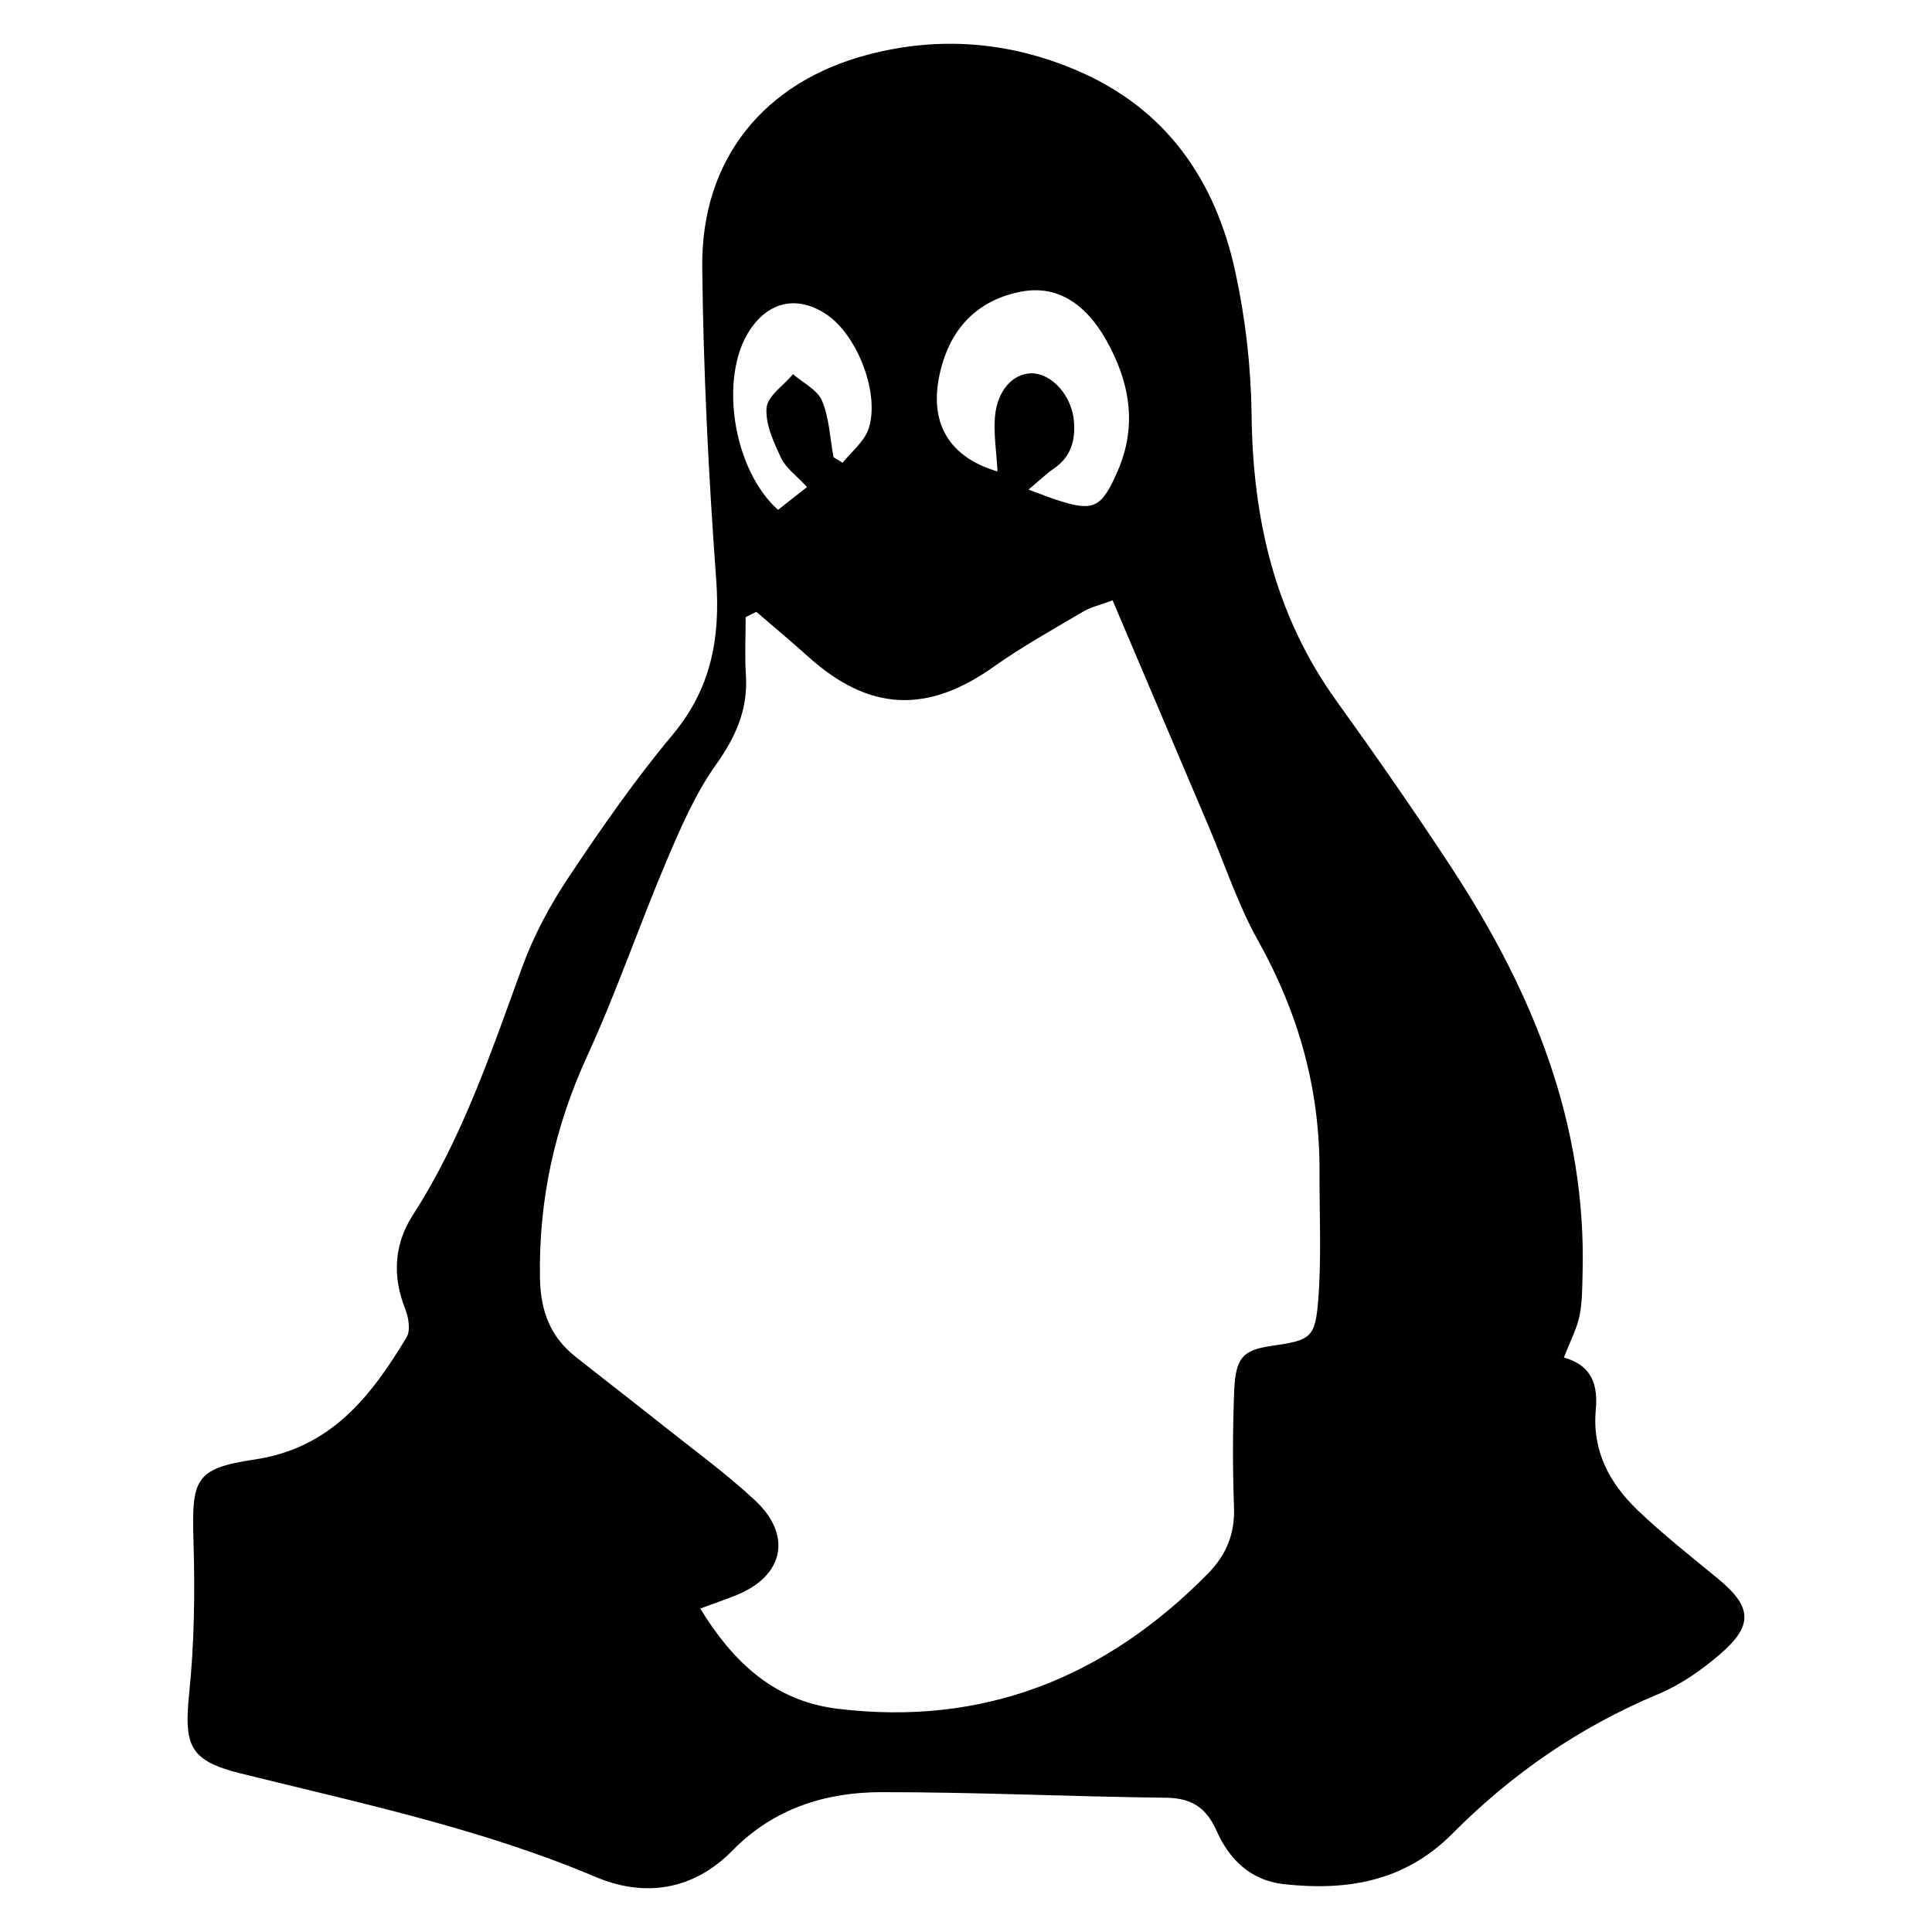
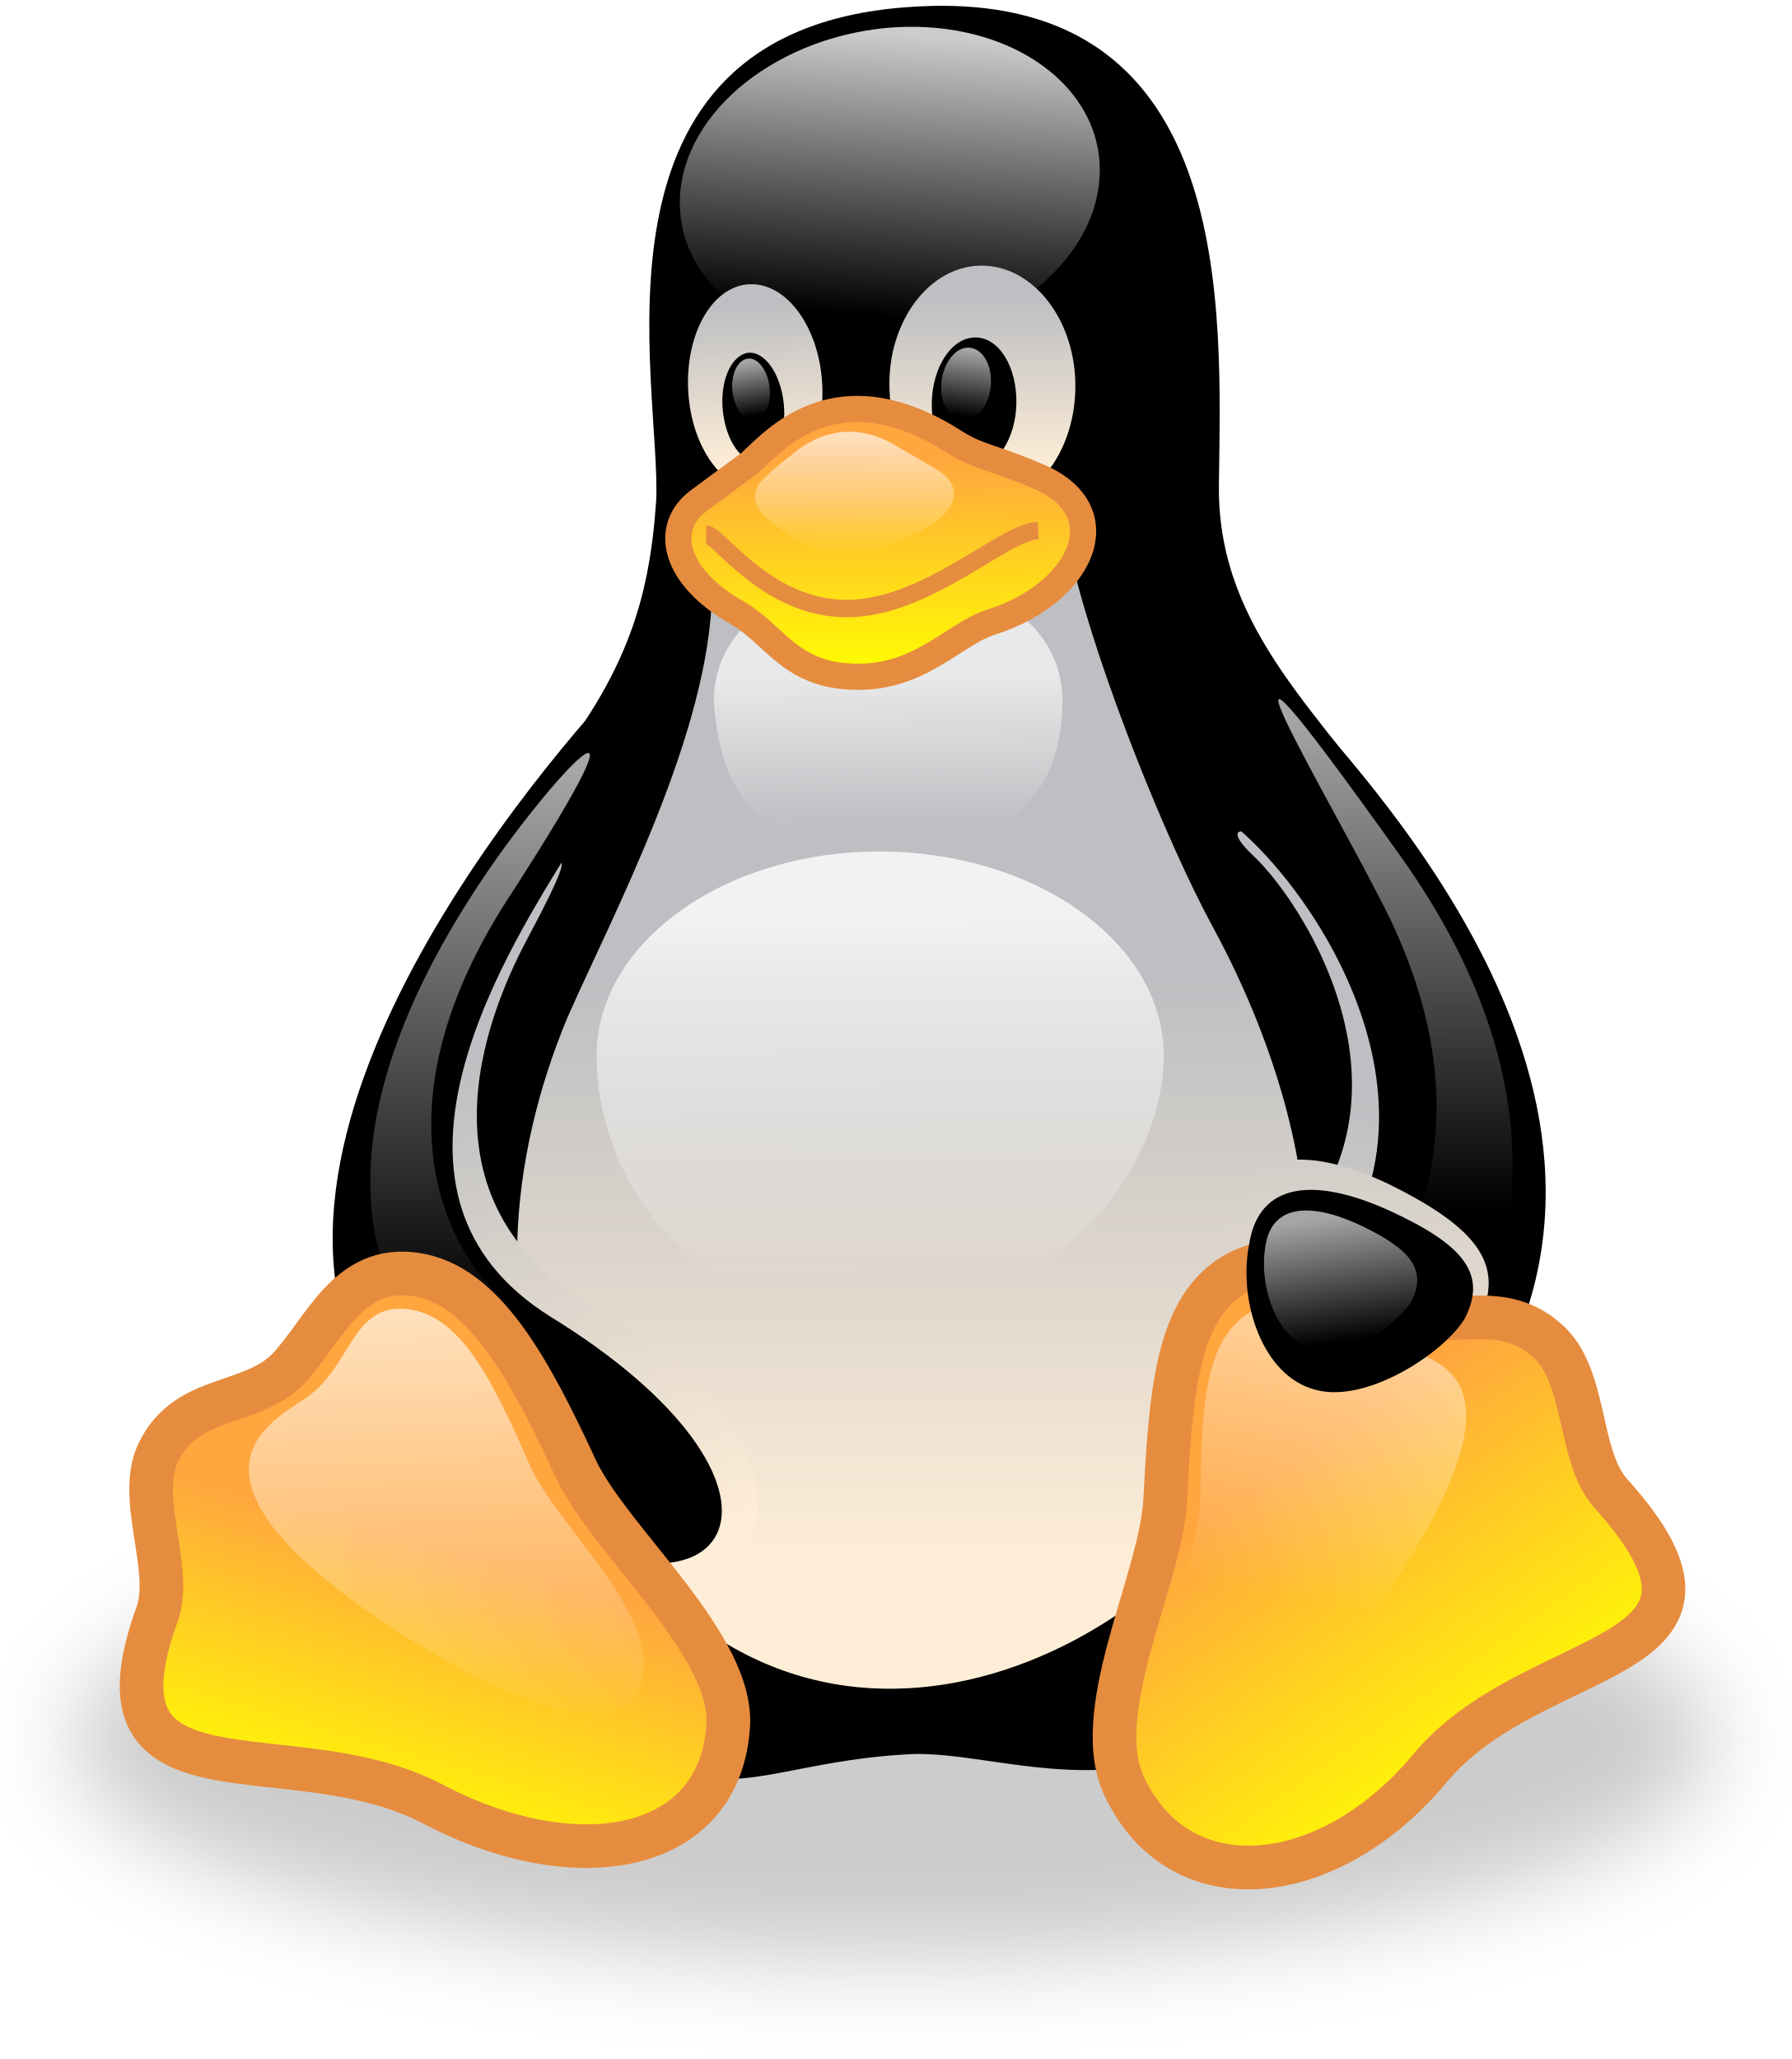
- <svg xmlns="http://www.w3.org/2000/svg" viewBox="0 0 128 128">
-   <path fill-rule="evenodd" clip-rule="evenodd" d="M113.823 104.595c-1.795-1.478-3.629-2.921-5.308-4.525-1.87-1.785-3.045-3.944-2.789-6.678.147-1.573-.216-2.926-2.113-3.452.446-1.154.864-1.928 1.033-2.753.188-.92.178-1.887.204-2.834.264-9.96-3.334-18.691-8.663-26.835-2.454-3.748-5.017-7.429-7.633-11.066-4.092-5.688-5.559-12.078-5.633-18.981a47.564 47.564 0 00-1.081-9.475C80.527 11.956 77.291 7.233 71.422 4.7c-4.497-1.942-9.152-2.327-13.901-1.084-6.901 1.805-11.074 6.934-10.996 14.088.074 6.885.417 13.779.922 20.648.288 3.893-.312 7.252-2.895 10.34-2.484 2.969-4.706 6.172-6.858 9.397-1.229 1.844-2.317 3.853-3.077 5.931-2.07 5.663-3.973 11.373-7.276 16.5-1.224 1.9-1.363 4.026-.494 6.199.225.563.363 1.429.089 1.882-2.354 3.907-5.011 7.345-10.066 8.095-3.976.591-4.172 1.314-4.051 5.413.1 3.337.061 6.705-.28 10.021-.363 3.555.008 4.521 3.442 5.373 7.924 1.968 15.913 3.647 23.492 6.854 3.227 1.365 6.465.891 9.064-1.763 2.713-2.771 6.141-3.855 9.844-3.859 6.285-.005 12.572.298 18.86.369 1.702.02 2.679.653 3.364 2.199.84 1.893 2.26 3.284 4.445 3.526 4.193.462 8.013-.16 11.19-3.359 3.918-3.948 8.436-7.066 13.615-9.227 1.482-.619 2.878-1.592 4.103-2.648 2.231-1.922 2.113-3.146-.135-5zM62.426 24.12c.758-2.601 2.537-4.289 5.243-4.801 2.276-.43 4.203.688 5.639 3.246 1.546 2.758 2.054 5.64.734 8.658-1.083 2.474-1.591 2.707-4.123 1.868-.474-.157-.937-.343-1.777-.652.708-.594 1.154-1.035 1.664-1.382 1.134-.772 1.452-1.858 1.346-3.148-.139-1.694-1.471-3.194-2.837-3.175-1.225.017-2.262 1.167-2.4 2.915-.086 1.089.095 2.199.173 3.589-3.446-1.023-4.711-3.525-3.662-7.118zm-12.75-2.251c1.274-1.928 3.197-2.314 5.101-1.024 2.029 1.376 3.547 5.256 2.763 7.576-.285.844-1.127 1.5-1.716 2.241l-.604-.374c-.23-1.253-.276-2.585-.757-3.733-.304-.728-1.257-1.184-1.919-1.762-.622.739-1.693 1.443-1.757 2.228-.088 1.084.477 2.28.969 3.331.311.661 1.001 1.145 1.713 1.916l-1.922 1.51c-3.018-2.7-3.915-8.82-1.871-11.909zM87.34 86.075c-.203 2.604-.5 2.713-3.118 3.098-1.859.272-2.359.756-2.453 2.964a101.744 101.744 0 00-.012 7.753c.061 1.77-.537 3.158-1.755 4.393-6.764 6.856-14.845 10.105-24.512 8.926-4.17-.509-6.896-3.047-9.097-6.639.98-.363 1.705-.607 2.412-.894 3.122-1.27 3.706-3.955 1.213-6.277-1.884-1.757-3.986-3.283-6.007-4.892-1.954-1.555-3.934-3.078-5.891-4.629-1.668-1.323-2.305-3.028-2.345-5.188-.094-5.182.972-10.03 3.138-14.747 1.932-4.209 3.429-8.617 5.239-12.885.935-2.202 1.906-4.455 3.278-6.388 1.319-1.854 2.134-3.669 1.988-5.94-.084-1.276-.016-2.562-.016-3.843l.707-.352c1.141.985 2.302 1.949 3.423 2.959 4.045 3.646 7.892 3.813 12.319.67 1.888-1.341 3.93-2.47 5.927-3.652.497-.294 1.092-.423 1.934-.738 2.151 5.066 4.262 10.033 6.375 15 1.072 2.524 1.932 5.167 3.264 7.547 2.671 4.775 4.092 9.813 4.07 15.272-.012 2.83.137 5.67-.081 8.482z" />
+ <svg xmlns="http://www.w3.org/2000/svg" width="0.87em" height="1em" viewBox="0 0 256 295">
+   <defs>
+     <linearGradient id="SVGPY0tCbOa" x1="48.548%" x2="51.047%" y1="115.276%" y2="41.364%">
+       <stop offset="0%" stop-color="#ffeed7" />
+       <stop offset="100%" stop-color="#bdbfc2" />
+     </linearGradient>
+     <linearGradient id="SVGZrQemdEu" x1="54.407%" x2="46.175%" y1="2.404%" y2="90.542%">
+       <stop offset="0%" stop-color="#fff" stop-opacity=".8" />
+       <stop offset="100%" stop-color="#fff" stop-opacity="0" />
+     </linearGradient>
+     <linearGradient id="SVGViD9UWNq" x1="51.86%" x2="47.947%" y1="88.248%" y2="9.748%">
+       <stop offset="0%" stop-color="#ffeed7" />
+       <stop offset="100%" stop-color="#bdbfc2" />
+     </linearGradient>
+     <linearGradient id="SVGpwAGebry" x1="49.925%" x2="49.924%" y1="85.49%" y2="13.811%">
+       <stop offset="0%" stop-color="#ffeed7" />
+       <stop offset="100%" stop-color="#bdbfc2" />
+     </linearGradient>
+     <linearGradient id="SVGeLJpbd6T" x1="53.901%" x2="45.956%" y1="3.102%" y2="93.895%">
+       <stop offset="0%" stop-color="#fff" stop-opacity=".65" />
+       <stop offset="100%" stop-color="#fff" stop-opacity="0" />
+     </linearGradient>
+     <linearGradient id="SVGoqBSHerK" x1="45.593%" x2="54.811%" y1="5.475%" y2="93.524%">
+       <stop offset="0%" stop-color="#fff" stop-opacity=".65" />
+       <stop offset="100%" stop-color="#fff" stop-opacity="0" />
+     </linearGradient>
+     <linearGradient id="SVG4QSySb4K" x1="49.984%" x2="49.984%" y1="89.845%" y2="40.632%">
+       <stop offset="0%" stop-color="#ffeed7" />
+       <stop offset="100%" stop-color="#bdbfc2" />
+     </linearGradient>
+     <linearGradient id="SVGmqOHmezj" x1="53.505%" x2="42.746%" y1="99.975%" y2="23.545%">
+       <stop offset="0%" stop-color="#ffeed7" />
+       <stop offset="100%" stop-color="#bdbfc2" />
+     </linearGradient>
+     <linearGradient id="SVG6COJqcYh" x1="49.841%" x2="50.241%" y1="13.229%" y2="94.673%">
+       <stop offset="0%" stop-color="#fff" stop-opacity=".8" />
+       <stop offset="100%" stop-color="#fff" stop-opacity="0" />
+     </linearGradient>
+     <linearGradient id="SVGMM2cICtb" x1="49.927%" x2="50.727%" y1="37.327%" y2="92.782%">
+       <stop offset="0%" stop-color="#fff" stop-opacity=".65" />
+       <stop offset="100%" stop-color="#fff" stop-opacity="0" />
+     </linearGradient>
+     <linearGradient id="SVGGYYiOcHn" x1="49.876%" x2="49.876%" y1="2.299%" y2="81.204%">
+       <stop offset="0%" stop-color="#fff" stop-opacity=".65" />
+       <stop offset="100%" stop-color="#fff" stop-opacity="0" />
+     </linearGradient>
+     <linearGradient id="SVGWdyw0crI" x1="49.833%" x2="49.824%" y1="2.272%" y2="71.799%">
+       <stop offset="0%" stop-color="#fff" stop-opacity=".65" />
+       <stop offset="100%" stop-color="#fff" stop-opacity="0" />
+     </linearGradient>
+     <linearGradient id="SVG83oHF3vg" x1="53.467%" x2="38.949%" y1="48.921%" y2="98.1%">
+       <stop offset="0%" stop-color="#ffa63f" />
+       <stop offset="100%" stop-color="#ff0" />
+     </linearGradient>
+     <linearGradient id="SVGLpQcUdBQ" x1="52.373%" x2="47.579%" y1="143.009%" y2="-64.622%">
+       <stop offset="0%" stop-color="#ffeed7" />
+       <stop offset="100%" stop-color="#bdbfc2" />
+     </linearGradient>
+     <linearGradient id="SVGehok0c3p" x1="30.581%" x2="65.887%" y1="34.024%" y2="89.175%">
+       <stop offset="0%" stop-color="#ffa63f" />
+       <stop offset="100%" stop-color="#ff0" />
+     </linearGradient>
+     <linearGradient id="SVGSLPsocSe" x1="59.572%" x2="48.361%" y1="-17.216%" y2="66.118%">
+       <stop offset="0%" stop-color="#fff" stop-opacity=".65" />
+       <stop offset="100%" stop-color="#fff" stop-opacity="0" />
+     </linearGradient>
+     <linearGradient id="SVGr4fuKdTl" x1="47.769%" x2="51.373%" y1="1.565%" y2="104.313%">
+       <stop offset="0%" stop-color="#fff" stop-opacity=".65" />
+       <stop offset="100%" stop-color="#fff" stop-opacity="0" />
+     </linearGradient>
+     <linearGradient id="SVGOxCzIbUA" x1="43.55%" x2="57.114%" y1="4.533%" y2="92.827%">
+       <stop offset="0%" stop-color="#fff" stop-opacity=".65" />
+       <stop offset="100%" stop-color="#fff" stop-opacity="0" />
+     </linearGradient>
+     <linearGradient id="SVGp3HnSbuR" x1="49.733%" x2="50.558%" y1="17.609%" y2="99.385%">
+       <stop offset="0%" stop-color="#ffa63f" />
+       <stop offset="100%" stop-color="#ff0" />
+     </linearGradient>
+     <linearGradient id="SVGSUrnubkU" x1="50.17%" x2="49.68%" y1="2.89%" y2="94.17%">
+       <stop offset="0%" stop-color="#fff" stop-opacity=".65" />
+       <stop offset="100%" stop-color="#fff" stop-opacity="0" />
+     </linearGradient>
+     <filter id="SVGSbSGrdoj" width="200%" height="200%" x="-50%" y="-50%" filterUnits="objectBoundingBox">
+       <feOffset in="SourceAlpha" result="shadowOffsetOuter1" />
+       <feGaussianBlur in="shadowOffsetOuter1" result="shadowBlurOuter1" stdDeviation="6.5" />
+     </filter>
+   </defs>
+   <g fill="none">
+     <path fill="#000" fill-opacity=".2" d="M235.125 249.359c0 17.355-52.617 31.497-117.54 31.497S.044 266.806.044 249.359c0-17.356 52.618-31.498 117.54-31.498c64.924 0 117.45 14.142 117.541 31.498" filter="url(#SVGSbSGrdoj)" transform="translate(10)" />
+     <path fill="#000" d="M63.213 215.474c-11.387-16.346-13.591-69.606 12.947-102.39C89.292 97.383 92.69 86.455 93.7 71.67c.734-16.805-11.846-66.851 35.537-70.616c48.027-3.857 45.364 43.526 45.088 68.596c-.183 21.12 15.52 33.15 26.355 49.68c19.927 30.303 18.274 82.461-3.765 110.745c-27.916 35.354-51.791 20.018-67.678 21.304c-29.752 1.745-30.762 17.54-66.024-35.905" />
+     <path fill="url(#SVGPY0tCbOa)" d="M169.1 122.451c8.265 7.622 29.661 41.69-4.224 62.995c-11.937 7.438 10.653 35.721 21.488 22.039c19.193-24.61 6.98-63.913-4.591-77.963c-7.714-9.917-19.651-13.774-12.672-7.07" transform="translate(10)" />
+     <path fill="#000" stroke="#000" stroke-width=".977" d="M176.805 117.86c13.59 11.02 38.292 49.587 2.204 74.748c-11.846 7.806 10.468 32.508 23.049 19.927c43.618-43.894-1.102-94.308-16.53-111.664c-13.774-15.151-25.987 3.49-8.723 16.989Z" />
+     <path fill="url(#SVGZrQemdEu)" d="M147.245 25.02c-.459 12.581-14.325 23.51-30.946 24.52S86.639 41 87.097 28.418c.46-12.581 14.326-23.509 30.947-24.519c16.62-.918 29.66 8.54 29.201 21.12" transform="translate(10)" />
+     <path fill="url(#SVGViD9UWNq)" d="M107.483 54.957c.46 8.173-3.397 15.06-8.723 15.335s-10.01-6.06-10.47-14.232S91.688 41 97.014 40.725s10.01 6.06 10.468 14.233" transform="translate(10)" />
+     <path fill="url(#SVGpwAGebry)" d="M117.125 55.6c.184 9.458 6.337 16.988 13.683 16.805c7.346-.184 13.131-7.99 12.948-17.54c-.184-9.458-6.336-16.988-13.683-16.804c-7.346.183-13.223 8.08-12.948 17.539" transform="translate(10)" />
+     <path fill="#000" d="M133.186 57.712c-.092 5.234 2.48 9.458 5.877 9.458c3.306 0 6.153-4.224 6.245-9.366c.091-5.234-2.48-9.459-5.878-9.459c-3.397 0-6.152 4.225-6.244 9.367m-21.212.092c.459 4.316-1.194 7.989-3.582 8.356c-2.387.276-4.683-2.938-5.142-7.254s1.194-7.99 3.581-8.357c2.388-.275 4.684 2.939 5.143 7.255" />
+     <path fill="url(#SVGeLJpbd6T)" d="M124.564 54.773c-.276 2.939 1.102 5.326 3.03 5.51s3.765-2.112 4.04-4.959c.276-2.938-1.102-5.326-3.03-5.51c-1.928-.183-3.765 2.113-4.04 4.96" transform="translate(10)" />
+     <path fill="url(#SVGoqBSHerK)" d="M99.953 55.508c.276 2.388-.734 4.5-2.203 4.683c-1.47.184-2.847-1.653-3.123-4.132c-.275-2.388.735-4.5 2.204-4.683c1.47-.184 2.847 1.744 3.122 4.132" transform="translate(10)" />
+     <path fill="url(#SVG4QSySb4K)" d="M71.027 145.684c6.52-14.785 20.386-40.772 20.662-60.883c0-15.978 47.843-19.835 51.7-3.856c3.856 15.978 13.59 39.853 19.834 51.424c6.245 11.478 24.335 48.118 5.051 80.074c-17.356 28.284-69.973 50.69-98.073-3.856c-9.55-18.917-7.806-42.333.826-62.903" transform="translate(10)" />
+     <path fill="url(#SVGmqOHmezj)" d="M65.15 134.664c-5.601 10.56-17.172 38.293 11.112 53.445c30.395 16.162 30.303 49.312-6.245 33.517c-33.425-14.233-18.641-71.902-9.274-85.676c6.06-9.642 15.243-21.488 4.407-1.286" transform="translate(10)" />
+     <path fill="#000" stroke="#000" stroke-width="1.25" d="M79.925 122.727c-8.907 14.509-30.211 48.669-1.652 66.484c38.384 23.6 27.548 47.108-7.53 25.895c-49.404-29.568-5.97-89.257 13.774-112.03c22.59-25.529 4.316 4.683-4.592 19.65Z" />
+     <path fill="url(#SVG6COJqcYh)" d="M156.428 151.285c0 16.162-15.519 37.1-42.15 36.916c-27.456.183-39.118-20.754-39.118-36.916s18.182-29.293 40.588-29.293c22.498.092 40.68 13.132 40.68 29.293" transform="translate(10)" />
+     <path fill="url(#SVGMM2cICtb)" d="M141.92 100.504c-.276 16.713-11.204 20.662-24.978 20.662s-23.784-2.48-24.978-20.662c0-11.387 11.203-17.998 24.978-17.998c13.774-.092 24.977 6.52 24.977 17.998" transform="translate(10)" />
+     <path fill="url(#SVGGYYiOcHn)" d="M58.63 126.216c9-13.682 28.008-34.711 3.582 2.939c-19.835 31.038-7.346 50.965-.918 56.474c18.549 16.53 17.814 27.64 3.214 18.917c-31.314-18.641-24.794-50.047-5.878-78.33" transform="translate(10)" />
+     <path fill="url(#SVGWdyw0crI)" d="M188.936 131.818c-7.806-16.07-32.6-56.842 1.193-9.459c30.763 42.884 9.183 72.729 5.326 75.667c-3.856 2.939-16.804 8.908-13.04-1.469c3.858-10.377 22.958-30.028 6.52-64.74" transform="translate(10)" />
+     <path fill="url(#SVG83oHF3vg)" stroke="#e68c3f" stroke-width="6.25" d="M51.835 258.542c-20.57-10.928-50.414 2.112-39.578-27.457c2.204-6.704-3.214-16.805.275-23.325c4.133-7.989 13.04-6.244 18.366-11.57c5.234-5.51 8.54-15.06 18.366-13.59c9.734 1.468 16.254 13.406 23.049 28.099c5.05 10.468 22.865 25.253 21.672 37.007c-1.47 17.998-21.948 21.396-42.15 10.836Z" transform="translate(10)" />
+     <path fill="url(#SVGLpQcUdBQ)" d="M201.608 189.119c-3.122 5.877-16.162 15.335-24.886 12.856c-8.815-2.388-12.856-15.795-11.111-25.988c1.653-11.386 11.111-12.03 23.05-6.336c12.855 6.336 16.712 11.662 12.947 19.468" transform="translate(10)" />
+     <path fill="url(#SVGehok0c3p)" stroke="#e68c3f" stroke-width="6.251" d="M194.445 253.49c15.06-18.273 48.578-14.508 25.988-39.577c-4.775-5.418-3.306-16.989-9.183-21.947c-6.887-6.061-14.509-1.102-21.488-4.224c-6.979-3.398-14.325-9.918-22.865-5.327c-8.54 4.684-9.459 16.805-10.285 32.783c-.735 11.479-11.203 30.671-5.602 41.231c8.081 16.346 29.11 14.142 43.435-2.938Z" transform="translate(10)" />
+     <path fill="url(#SVGSLPsocSe)" d="M187.925 229.064c23.325-34.435 5.97-34.16.092-36.823c-5.877-2.755-12.03-8.173-18.916-4.408c-6.888 3.857-7.255 13.775-7.439 26.814c-.275 9.367-8.08 25.07-3.397 33.793c5.693 10.193 19.467-4.591 29.66-19.376" transform="translate(10)" />
+     <path fill="url(#SVGr4fuKdTl)" d="M47.06 234.023c-34.895-22.59-18.55-30.303-13.315-33.885c6.336-4.591 6.428-13.407 14.233-12.58c7.806.826 12.397 10.468 17.631 22.406c3.857 8.54 17.264 19.927 16.254 29.753c-1.285 11.57-19.743 3.948-34.803-5.694" transform="translate(10)" />
+     <path fill="#000" d="M209.588 188.843c-2.755 4.776-13.958 12.306-21.396 10.285c-7.622-1.928-11.112-12.672-9.55-20.753c1.377-9.183 9.55-9.642 19.834-5.05c10.928 4.958 14.326 9.182 11.112 15.518" />
+     <path fill="url(#SVGOxCzIbUA)" d="M192.058 186.18c-1.745 3.306-9.091 8.54-14.234 7.163c-5.142-1.377-7.713-8.815-6.887-14.417c.735-6.336 6.244-6.704 13.223-3.581c7.53 3.49 9.918 6.428 7.898 10.835" transform="translate(10)" />
+     <path fill="url(#SVGp3HnSbuR)" stroke="#e68c3f" stroke-width="3.75" d="M97.107 66.344c3.673-3.398 12.58-13.774 29.477-2.939c3.122 2.02 5.693 2.204 11.662 4.775c12.03 4.96 6.336 16.897-6.52 20.937c-5.51 1.745-10.468 8.449-20.386 7.806c-8.54-.46-10.744-6.06-15.978-9.091c-9.275-5.234-10.652-12.305-5.602-16.07c5.051-3.765 6.98-5.143 7.347-5.418Z" transform="translate(10)" />
+     <path stroke="#e68c3f" stroke-width="2.5" d="M148.43 75.986c-5.05.275-15.979 11.203-27.457 11.203s-18.366-10.652-20.11-10.652" />
+     <path fill="url(#SVGSUrnubkU)" d="M102.8 65.426c1.837-1.653 7.622-6.153 15.244-1.562c1.653.919 3.306 1.929 5.693 3.306c4.867 2.847 2.48 6.98-3.398 9.55c-2.663 1.102-7.07 3.49-10.376 3.306c-3.673-.367-6.153-2.755-8.54-4.316c-4.5-2.938-4.224-5.418-2.112-7.346c1.56-1.47 3.305-2.847 3.49-2.938" transform="translate(10)" />
+   </g>
</svg>
